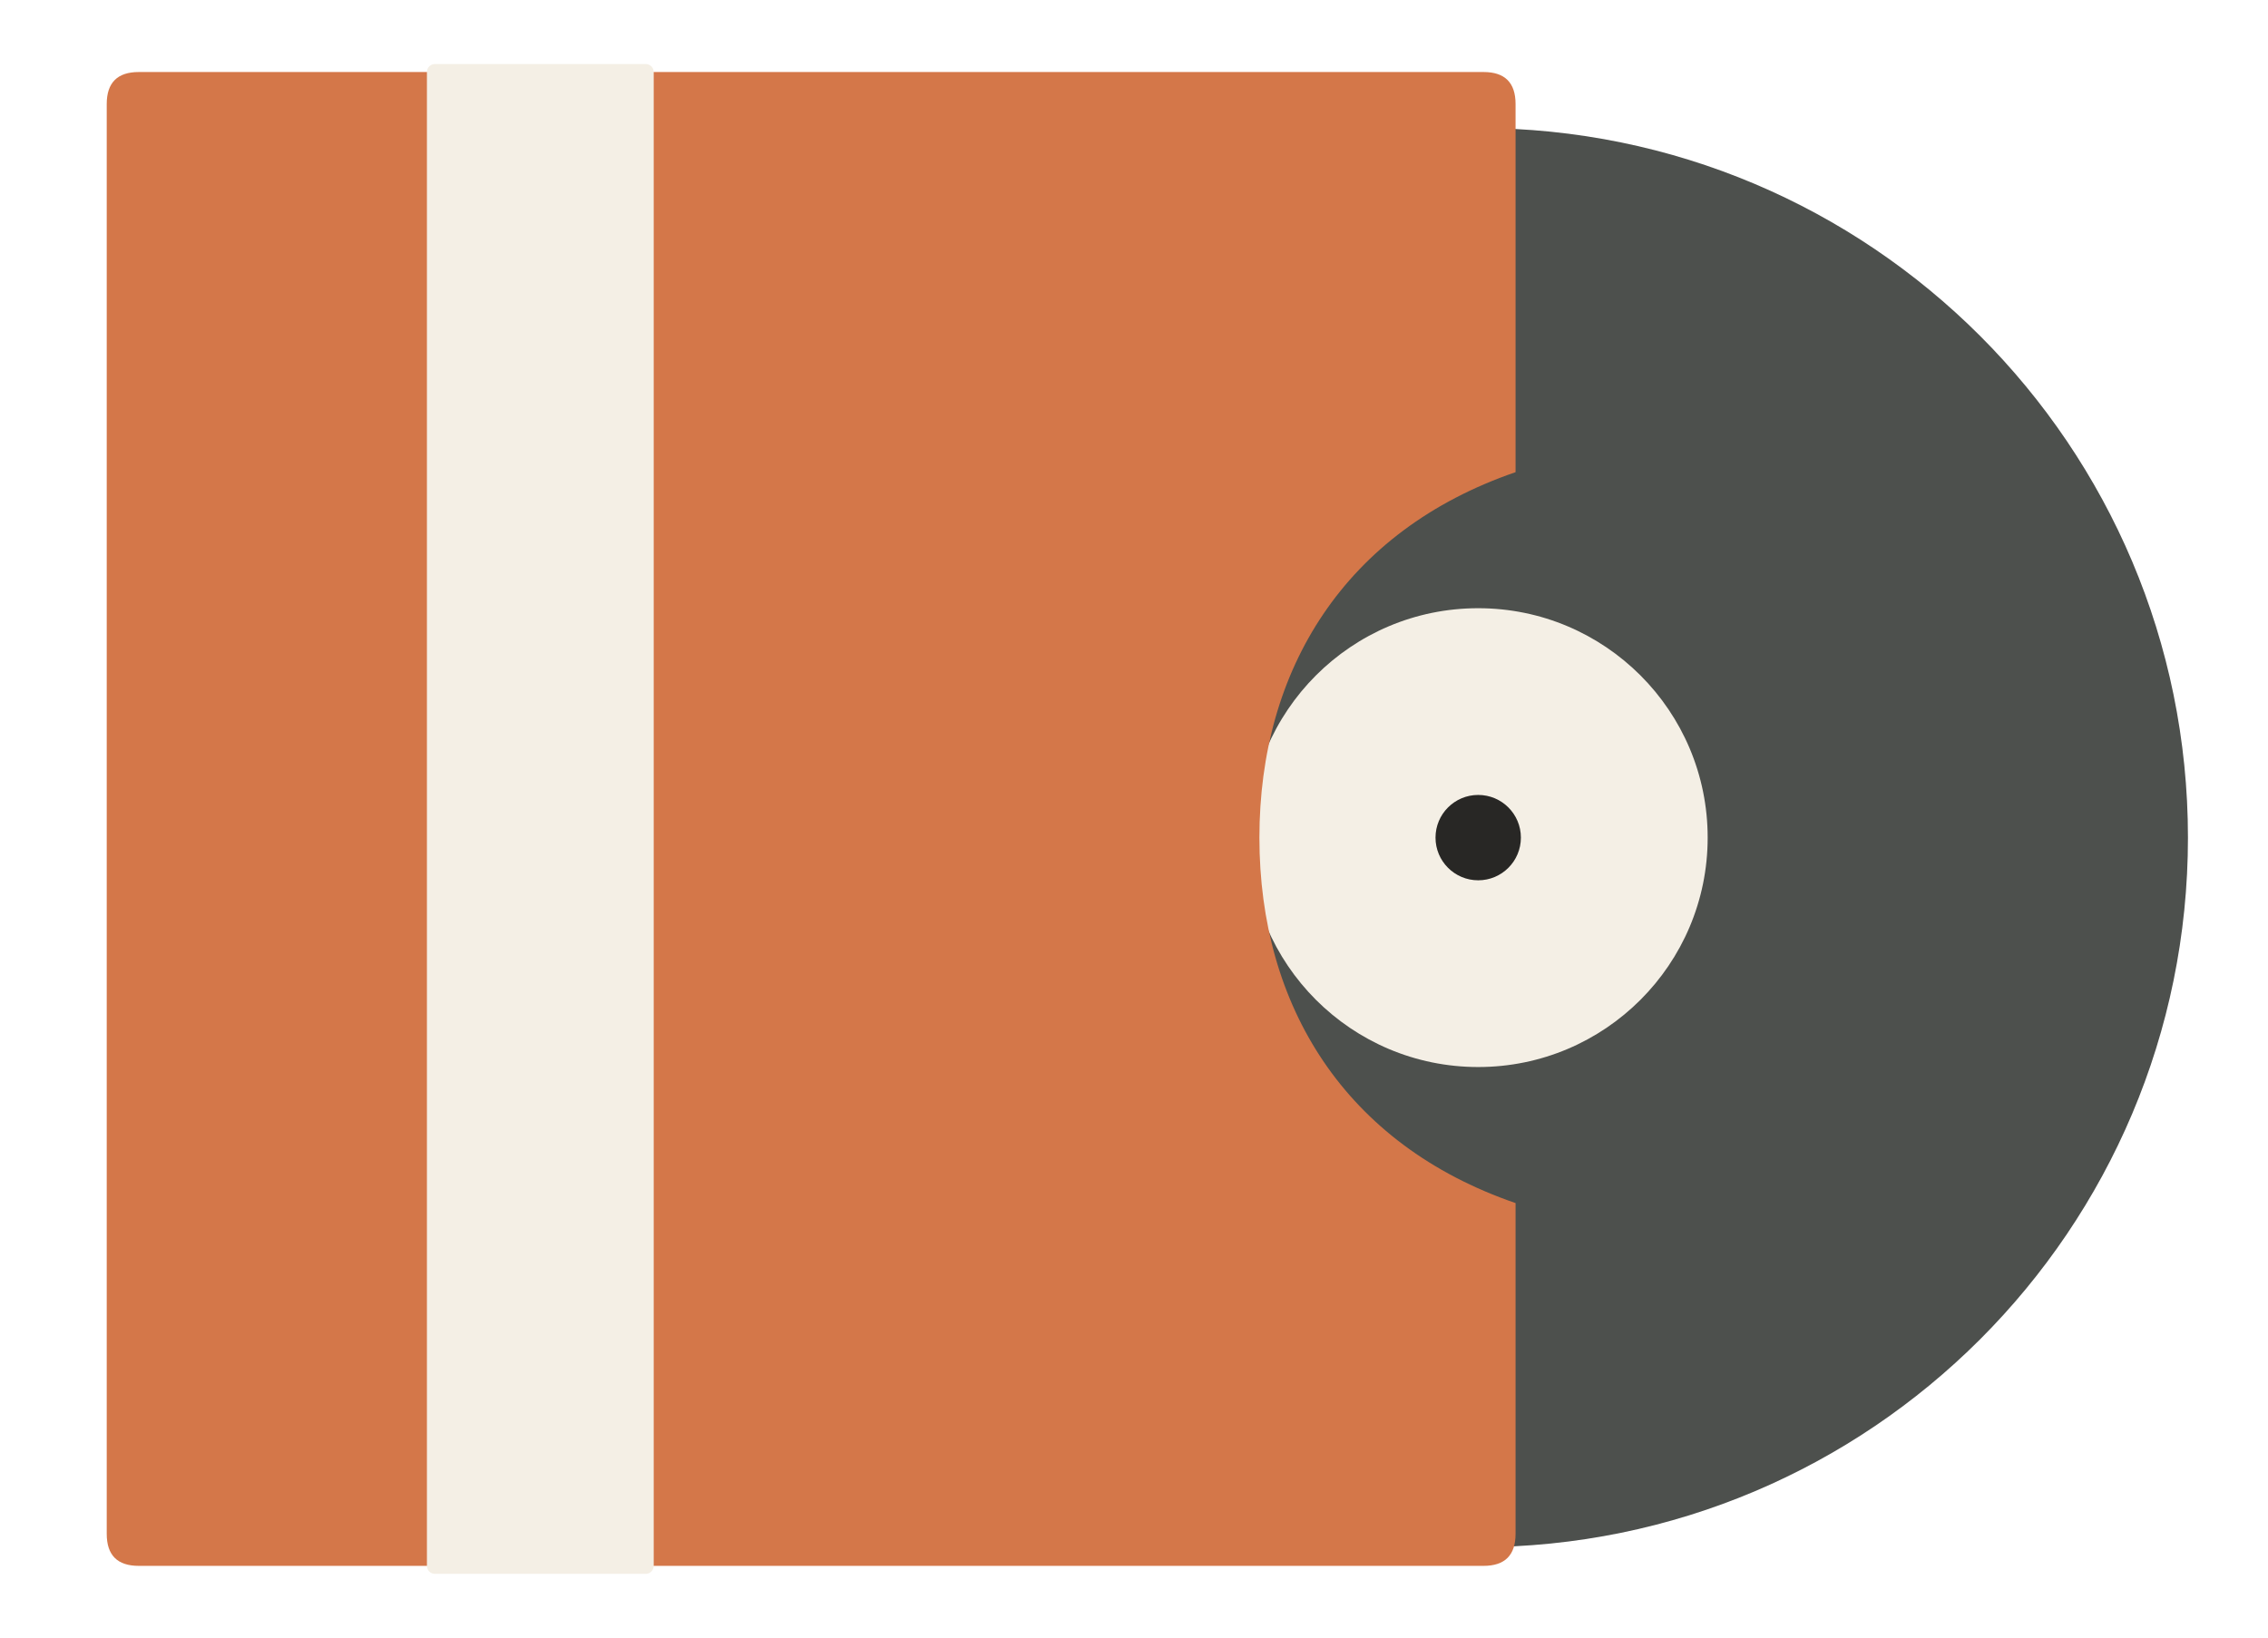
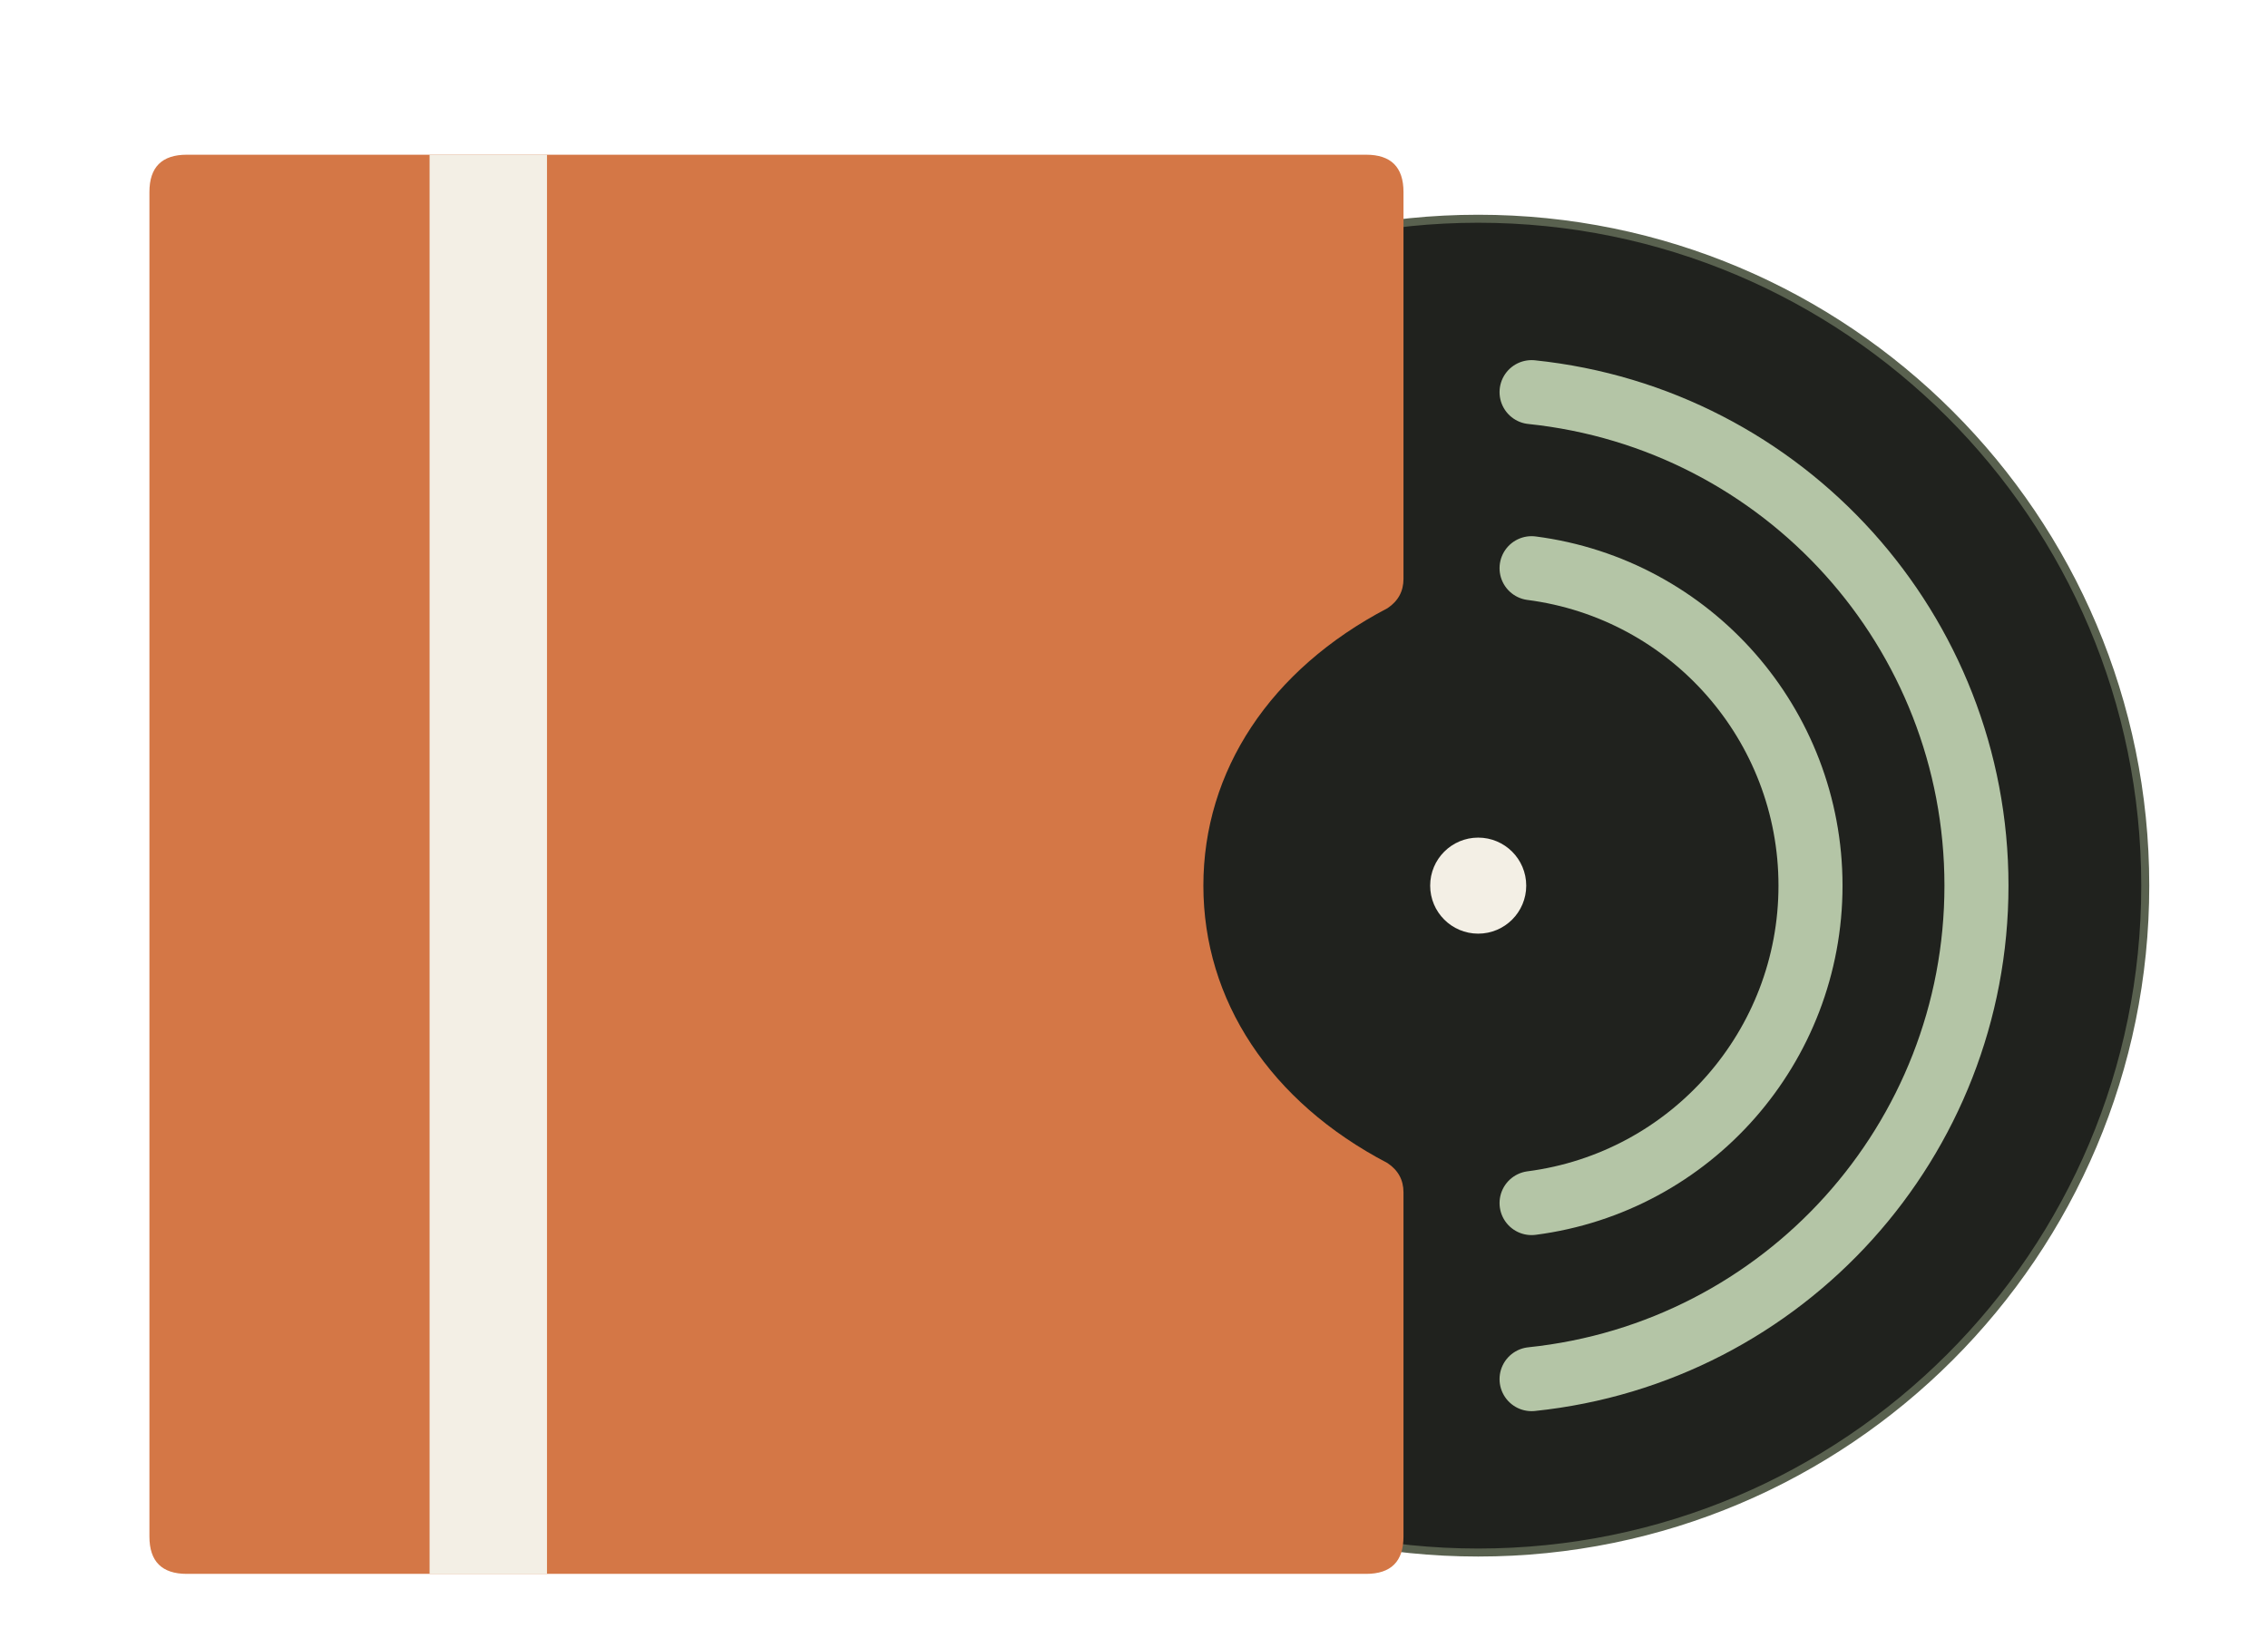
<svg xmlns="http://www.w3.org/2000/svg" width="850" height="614" viewBox="206 286 850 614" role="img" aria-labelledby="title desc">
-   <circle cx="760" cy="600" r="266" fill="#4D504D" />
-   <circle cx="760" cy="600" r="86" fill="#F4EFE5" />
-   <circle cx="760" cy="600" r="16" fill="#282725" />
-   <path d="M258 313H762Q774 313 774 325V463C710 485 678 537 678 600C678 663 710 715 774 737V861Q774 873 762 873H258Q246 873 246 861V325Q246 313 258 313Z" fill="#D47749" />
-   <g fill="#F4EFE5">
-     <rect x="366" y="310" width="85" height="566" rx="3" />
+   <circle cx="760" cy="618" r="250" fill="#20221E" stroke="#59614F" stroke-width="3" />
+   <g fill="none" stroke="#B4C5A6" stroke-width="24" stroke-linecap="round">
+     <path d="M780 433A186 186 0 0 1 780 803" />
+     <path d="M780 499A120 120 0 0 1 780 737" />
+   </g>
+   <circle cx="760" cy="618" r="18" fill="#F3EFE5" />
+   <path d="M276 344H718Q732 344 732 358V503Q732 510 726 514C682 537 657 575 657 618C657 661 682 699 726 722Q732 726 732 733V862Q732 876 718 876H276Q262 876 262 862V358Q262 344 276 344Z" fill="#D47746" />
+   <g fill="#F3EFE5">
+     <rect x="367" y="344" width="44" height="532" />
  </g>
</svg>
